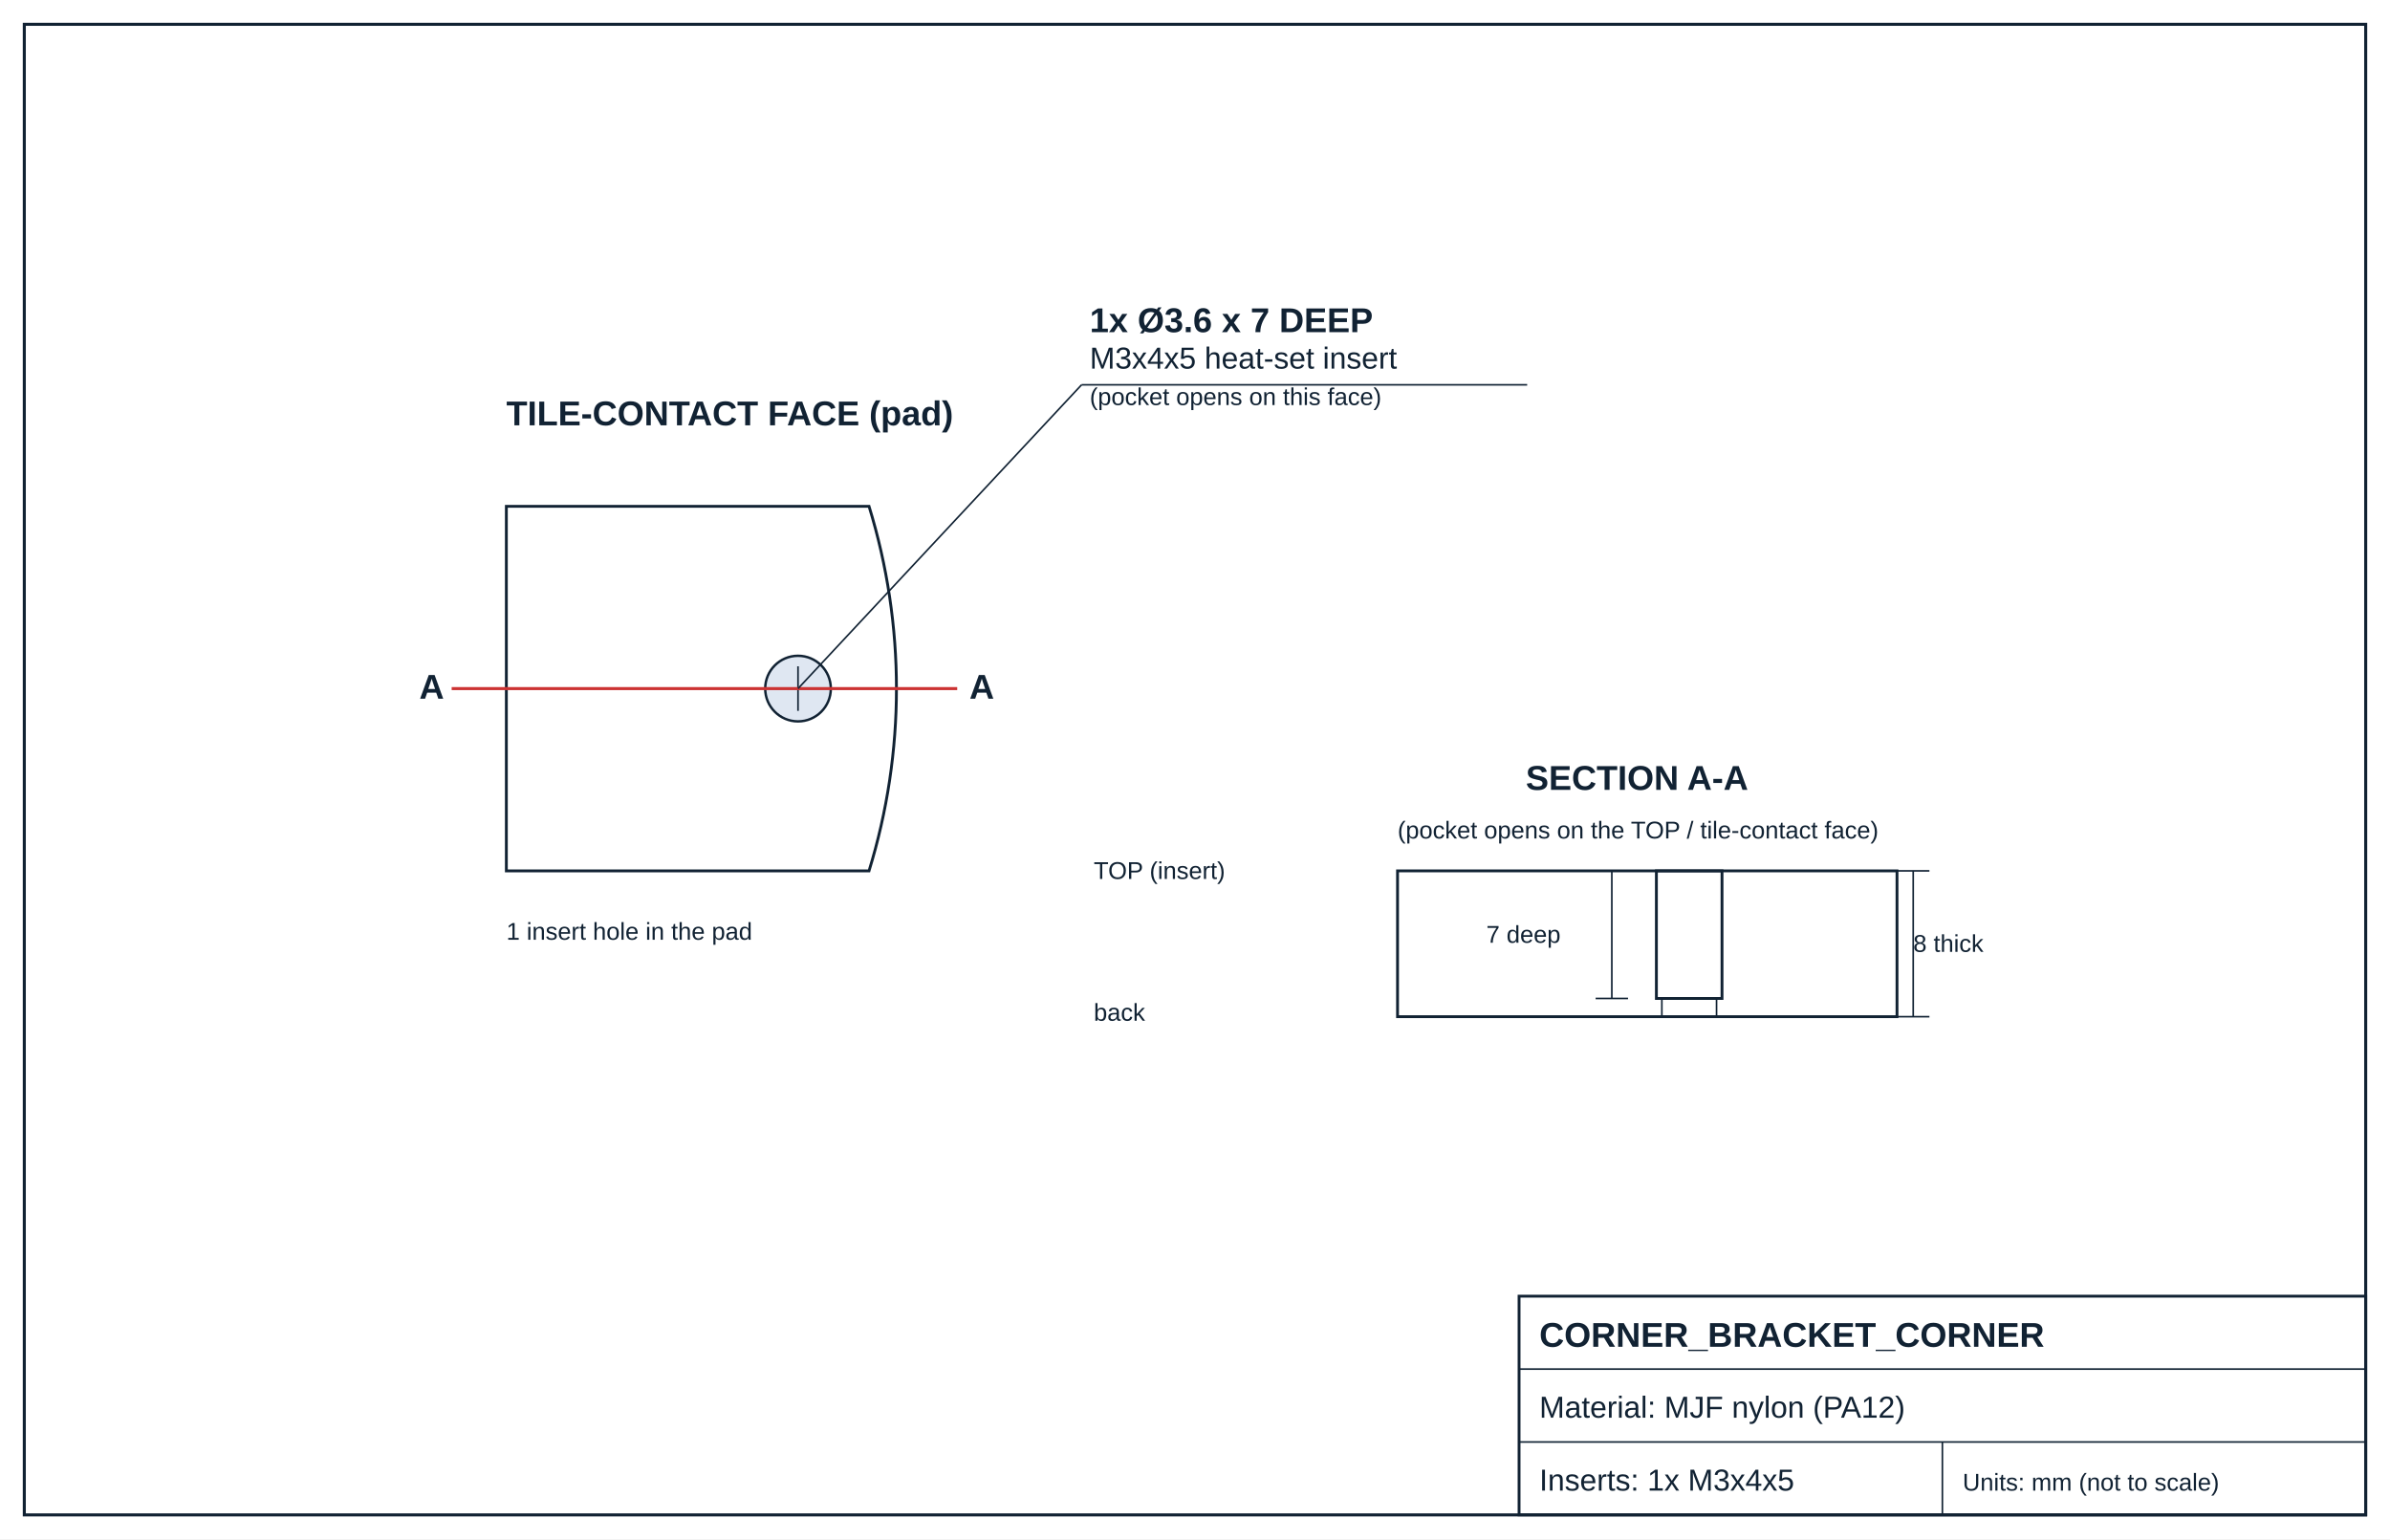
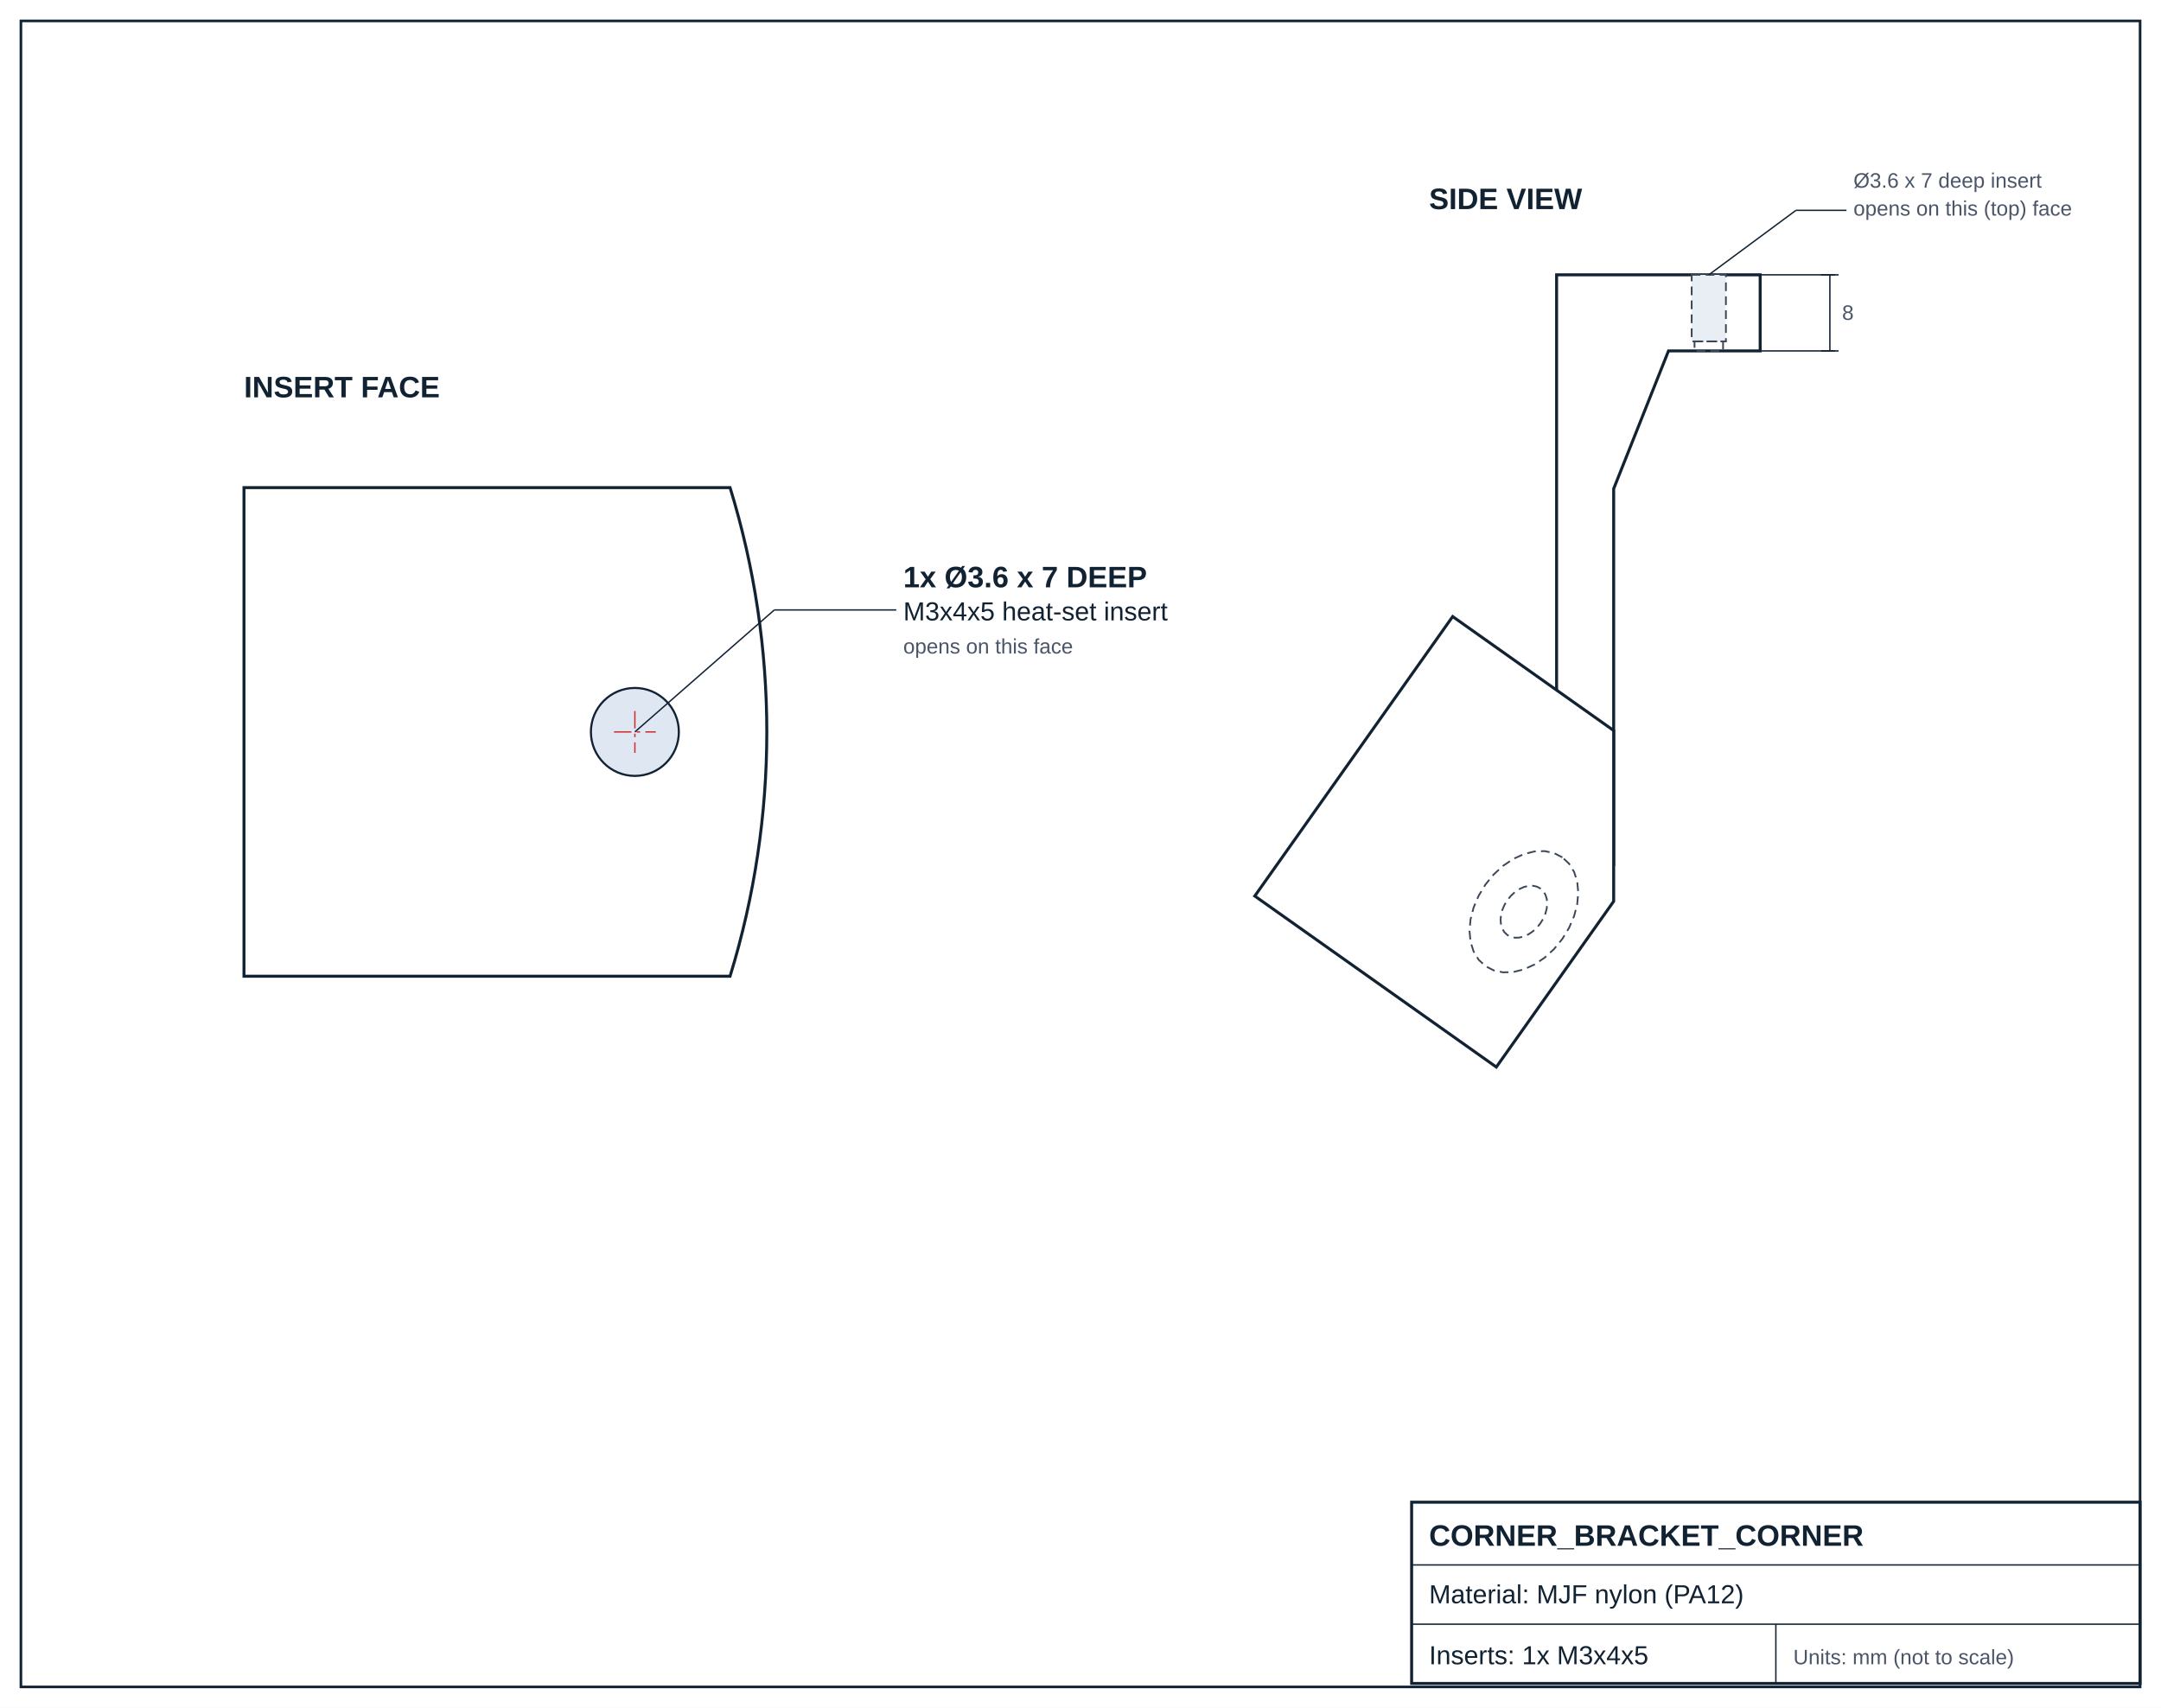
- <svg xmlns="http://www.w3.org/2000/svg" width="1180" height="760" viewBox="0 0 1180 760" font-family="Arial">
-   <rect x="0" y="0" width="1180" height="760" fill="#fff" />
-   <rect x="12" y="12" width="1156" height="736" stroke="#123" stroke-width="1.5" fill="none" />
-   <g font-family="Arial" font-size="15" fill="#123">
-     <text x="250" y="210" font-family="Arial" font-size="17" font-weight="bold" fill="#123">TILE-CONTACT FACE (pad)</text>
-     <path d="M 250 430 L 429.065 430 A 306 306 0 0 0 429.065 250 L 250 250 Z" stroke="#123" stroke-width="1.4" fill="none" />
-     <circle cx="394" cy="340" r="16.2" stroke="#123" stroke-width="1.2" fill="#dfe7f2" />
-     <line x1="383" y1="340" x2="405" y2="340" stroke="#123" stroke-width="0.8" fill="none" />
-     <line x1="394" y1="329" x2="394" y2="351" stroke="#123" stroke-width="0.8" fill="none" />
-     <line x1="223" y1="340" x2="472.6" y2="340" stroke="#c33" stroke-width="1.5" fill="none" />
-     <text x="207" y="345" font-family="Arial" font-size="17" font-weight="bold" fill="#123">A</text>
-     <text x="478.6" y="345" font-family="Arial" font-size="17" font-weight="bold" fill="#123">A</text>
-     <text x="250" y="464" font-family="Arial" font-size="12" fill="#123">1 insert hole in the pad</text>
-     <line x1="394" y1="340" x2="534" y2="190" stroke="#123" stroke-width="0.8" fill="none" />
-     <line x1="534" y1="190" x2="754" y2="190" stroke="#123" stroke-width="0.8" fill="none" />
-     <text x="538" y="164" font-family="Arial" font-size="17" font-weight="bold" fill="#123">1x Ø3.6 x 7 DEEP</text>
-     <text x="538" y="182" font-family="Arial" font-size="15" fill="#123">M3x4x5 heat-set insert</text>
-     <text x="538" y="200" font-family="Arial" font-size="12" fill="#123">(pocket opens on this face)</text>
-     <text x="753.3" y="390" font-family="Arial" font-size="17" font-weight="bold" fill="#123">SECTION A-A</text>
-     <text x="690" y="414" font-family="Arial" font-size="12" fill="#123">(pocket opens on the TOP / tile-contact face)</text>
-     <rect x="690" y="430" width="246.6" height="72" stroke="#123" stroke-width="1.4" fill="none" />
-     <rect x="817.8" y="430" width="32.4" height="63" stroke="#123" stroke-width="1.4" fill="none" />
-     <rect x="820.5" y="493" width="27" height="9" stroke="#123" stroke-width="0.8" fill="none" />
-     <text x="540" y="434" font-family="Arial" font-size="12" fill="#123">TOP (insert)</text>
-     <text x="540" y="504" font-family="Arial" font-size="12" fill="#123">back</text>
-     <line x1="787.8" y1="430" x2="803.8" y2="430" stroke="#123" stroke-width="0.8" fill="none" />
-     <line x1="787.8" y1="493" x2="803.8" y2="493" stroke="#123" stroke-width="0.8" fill="none" />
-     <line x1="795.8" y1="430" x2="795.8" y2="493" stroke="#123" stroke-width="0.8" fill="none" />
-     <text x="733.8" y="465.5" font-family="Arial" font-size="12" fill="#123">7 deep</text>
-     <text x="944.6" y="470" font-family="Arial" font-size="12" fill="#123">8 thick</text>
-     <line x1="936.6" y1="430" x2="952.6" y2="430" stroke="#123" stroke-width="0.8" fill="none" />
-     <line x1="936.6" y1="502" x2="952.6" y2="502" stroke="#123" stroke-width="0.8" fill="none" />
-     <line x1="944.6" y1="430" x2="944.6" y2="502" stroke="#123" stroke-width="0.8" fill="none" />
-     <rect x="750" y="640" width="418" height="108" stroke="#123" stroke-width="1.4" fill="none" />
-     <line x1="750" y1="676" x2="1168" y2="676" stroke="#123" stroke-width="0.8" fill="none" />
-     <line x1="750" y1="712" x2="1168" y2="712" stroke="#123" stroke-width="0.8" fill="none" />
-     <line x1="959" y1="712" x2="959" y2="748" stroke="#123" stroke-width="0.8" fill="none" />
-     <text x="760" y="665" font-family="Arial" font-size="17" font-weight="bold" fill="#123">CORNER_BRACKET_CORNER</text>
-     <text x="760" y="700" font-family="Arial" font-size="15" fill="#123">Material:  MJF nylon (PA12)</text>
-     <text x="760" y="736" font-family="Arial" font-size="15" fill="#123">Inserts:  1x M3x4x5</text>
-     <text x="969" y="736" font-family="Arial" font-size="12" fill="#123">Units: mm  (not to scale)</text>
-   </g>
+ <svg xmlns="http://www.w3.org/2000/svg" width="1240" height="980" viewBox="0 0 1240 980" font-family="Arial">
+   <rect x="0" y="0" width="1240" height="980" fill="#fff" />
+   <rect x="12" y="12" width="1216" height="956" stroke="#123" stroke-width="1.5" fill="none" />
+   <text x="140" y="228" font-family="Arial" font-size="17" font-weight="bold" fill="#123">INSERT FACE</text>
+   <path d="M 140 560.187 L 418.918 560.187 A 476.636 476.636 0 0 0 418.918 279.813 L 140 279.813 Z" stroke="#123" stroke-width="1.7" fill="#ffffff" />
+   <circle cx="364.299" cy="420" r="25.234" stroke="#123" stroke-width="1.2" fill="#dfe7f2" />
+   <line x1="352.299" y1="420" x2="376.299" y2="420" stroke="#c33" stroke-width="0.8" fill="none" stroke-dasharray="10 3 2 3" />
+   <line x1="364.299" y1="408" x2="364.299" y2="432" stroke="#c33" stroke-width="0.8" fill="none" stroke-dasharray="10 3 2 3" />
+   <line x1="364.299" y1="420" x2="444.299" y2="350" stroke="#123" stroke-width="0.8" fill="none" />
+   <line x1="444.299" y1="350" x2="514.299" y2="350" stroke="#123" stroke-width="0.8" fill="none" />
+   <text x="518.299" y="337" font-family="Arial" font-size="17" font-weight="bold" fill="#123">1x Ø3.6 x 7 DEEP</text>
+   <text x="518.299" y="356" font-family="Arial" font-size="15" fill="#123">M3x4x5 heat-set insert</text>
+   <text x="518.299" y="375" font-family="Arial" font-size="12" fill="#4a5568">opens on this face</text>
+   <text x="820" y="120" font-family="Arial" font-size="17" font-weight="bold" fill="#123">SIDE VIEW</text>
+   <path d="M 893.188 496.124 L 893.188 157.696 L 1010 157.696 L 1010 201.364 L 957.388 201.364 L 925.939 280.463 L 925.939 496.124 Z" stroke="#123" stroke-width="1.7" fill="#ffffff" />
+   <path d="M 720 514.167 L 732.6 523.088 L 858.604 612.304 L 925.939 517.204 L 925.939 419.203 L 833.553 353.79 Z" stroke="#123" stroke-width="1.7" fill="#ffffff" />
+   <rect x="970.699" y="157.696" width="19.651" height="38.21" stroke="#3b4657" stroke-width="1.0" fill="#e9eef5" stroke-dasharray="5 3" />
+   <rect x="972.336" y="195.906" width="16.376" height="5.459" stroke="#3b4657" stroke-width="1.0" fill="none" stroke-dasharray="5 3" />
+   <line x1="980.524" y1="157.696" x2="1030.524" y2="120.696" stroke="#123" stroke-width="0.8" fill="none" />
+   <line x1="1030.524" y1="120.696" x2="1059.524" y2="120.696" stroke="#123" stroke-width="0.8" fill="none" />
+   <text x="1063.524" y="107.696" font-family="Arial" font-size="12" fill="#4a5568">Ø3.6 x 7 deep insert</text>
+   <text x="1063.524" y="123.696" font-family="Arial" font-size="12" fill="#4a5568">opens on this (top) face</text>
+   <path d="M 896.497 491.992 L 891.77 489.546 L 886.377 488.391 L 880.525 488.574 L 874.437 490.086 L 868.349 492.87 L 862.494 496.819 L 857.097 501.78 L 852.366 507.564 L 848.482 513.948 L 845.595 520.686 L 843.816 527.52 L 843.212 534.187 L 843.808 540.431 L 845.579 546.012 L 848.459 550.716 L 852.337 554.361 L 857.063 556.808 L 862.456 557.962 L 868.309 557.779 L 874.396 556.267 L 880.484 553.483 L 886.339 549.535 L 891.736 544.573 L 896.467 538.789 L 900.351 532.406 L 903.238 525.667 L 905.018 518.833 L 905.622 512.166 L 905.026 505.922 L 903.254 500.341 L 900.374 495.637 L 896.497 491.992" stroke="#3b4657" stroke-width="1.0" fill="none" stroke-dasharray="5 3" />
+   <path d="M 883.88 509.812 L 881.854 508.763 L 879.543 508.269 L 877.034 508.347 L 874.426 508.995 L 871.816 510.188 L 869.307 511.88 L 866.994 514.007 L 864.967 516.485 L 863.302 519.221 L 862.065 522.109 L 861.302 525.038 L 861.043 527.895 L 861.299 530.571 L 862.058 532.963 L 863.292 534.979 L 864.954 536.541 L 866.98 537.59 L 869.291 538.085 L 871.799 538.006 L 874.408 537.358 L 877.017 536.165 L 879.526 534.473 L 881.839 532.346 L 883.867 529.868 L 885.532 527.132 L 886.769 524.244 L 887.532 521.315 L 887.79 518.458 L 887.535 515.782 L 886.776 513.39 L 885.541 511.374 L 883.88 509.812" stroke="#3b4657" stroke-width="1.0" fill="none" stroke-dasharray="5 3" />
+   <line x1="1010" y1="157.696" x2="1053" y2="157.696" stroke="#123" stroke-width="0.8" fill="none" />
+   <line x1="1010" y1="201.364" x2="1053" y2="201.364" stroke="#123" stroke-width="0.8" fill="none" />
+   <line x1="1050" y1="157.696" x2="1050" y2="201.364" stroke="#123" stroke-width="0.8" fill="none" />
+   <line x1="1045" y1="157.696" x2="1055" y2="157.696" stroke="#123" stroke-width="0.8" fill="none" />
+   <line x1="1045" y1="201.364" x2="1055" y2="201.364" stroke="#123" stroke-width="0.8" fill="none" />
+   <text x="1057" y="183.53" font-family="Arial" font-size="12" fill="#4a5568">8</text>
+   <rect x="810" y="862" width="418" height="104" stroke="#123" stroke-width="1.7" fill="none" />
+   <line x1="810" y1="898" x2="1228" y2="898" stroke="#123" stroke-width="0.8" fill="none" />
+   <line x1="810" y1="932" x2="1228" y2="932" stroke="#123" stroke-width="0.8" fill="none" />
+   <line x1="1019" y1="932" x2="1019" y2="966" stroke="#123" stroke-width="0.8" fill="none" />
+   <text x="820" y="887" font-family="Arial" font-size="17" font-weight="bold" fill="#123">CORNER_BRACKET_CORNER</text>
+   <text x="820" y="920" font-family="Arial" font-size="15" fill="#123">Material:  MJF nylon (PA12)</text>
+   <text x="820" y="955" font-family="Arial" font-size="15" fill="#123">Inserts:  1x M3x4x5</text>
+   <text x="1029" y="955" font-family="Arial" font-size="12" fill="#4a5568">Units: mm  (not to scale)</text>
</svg>
